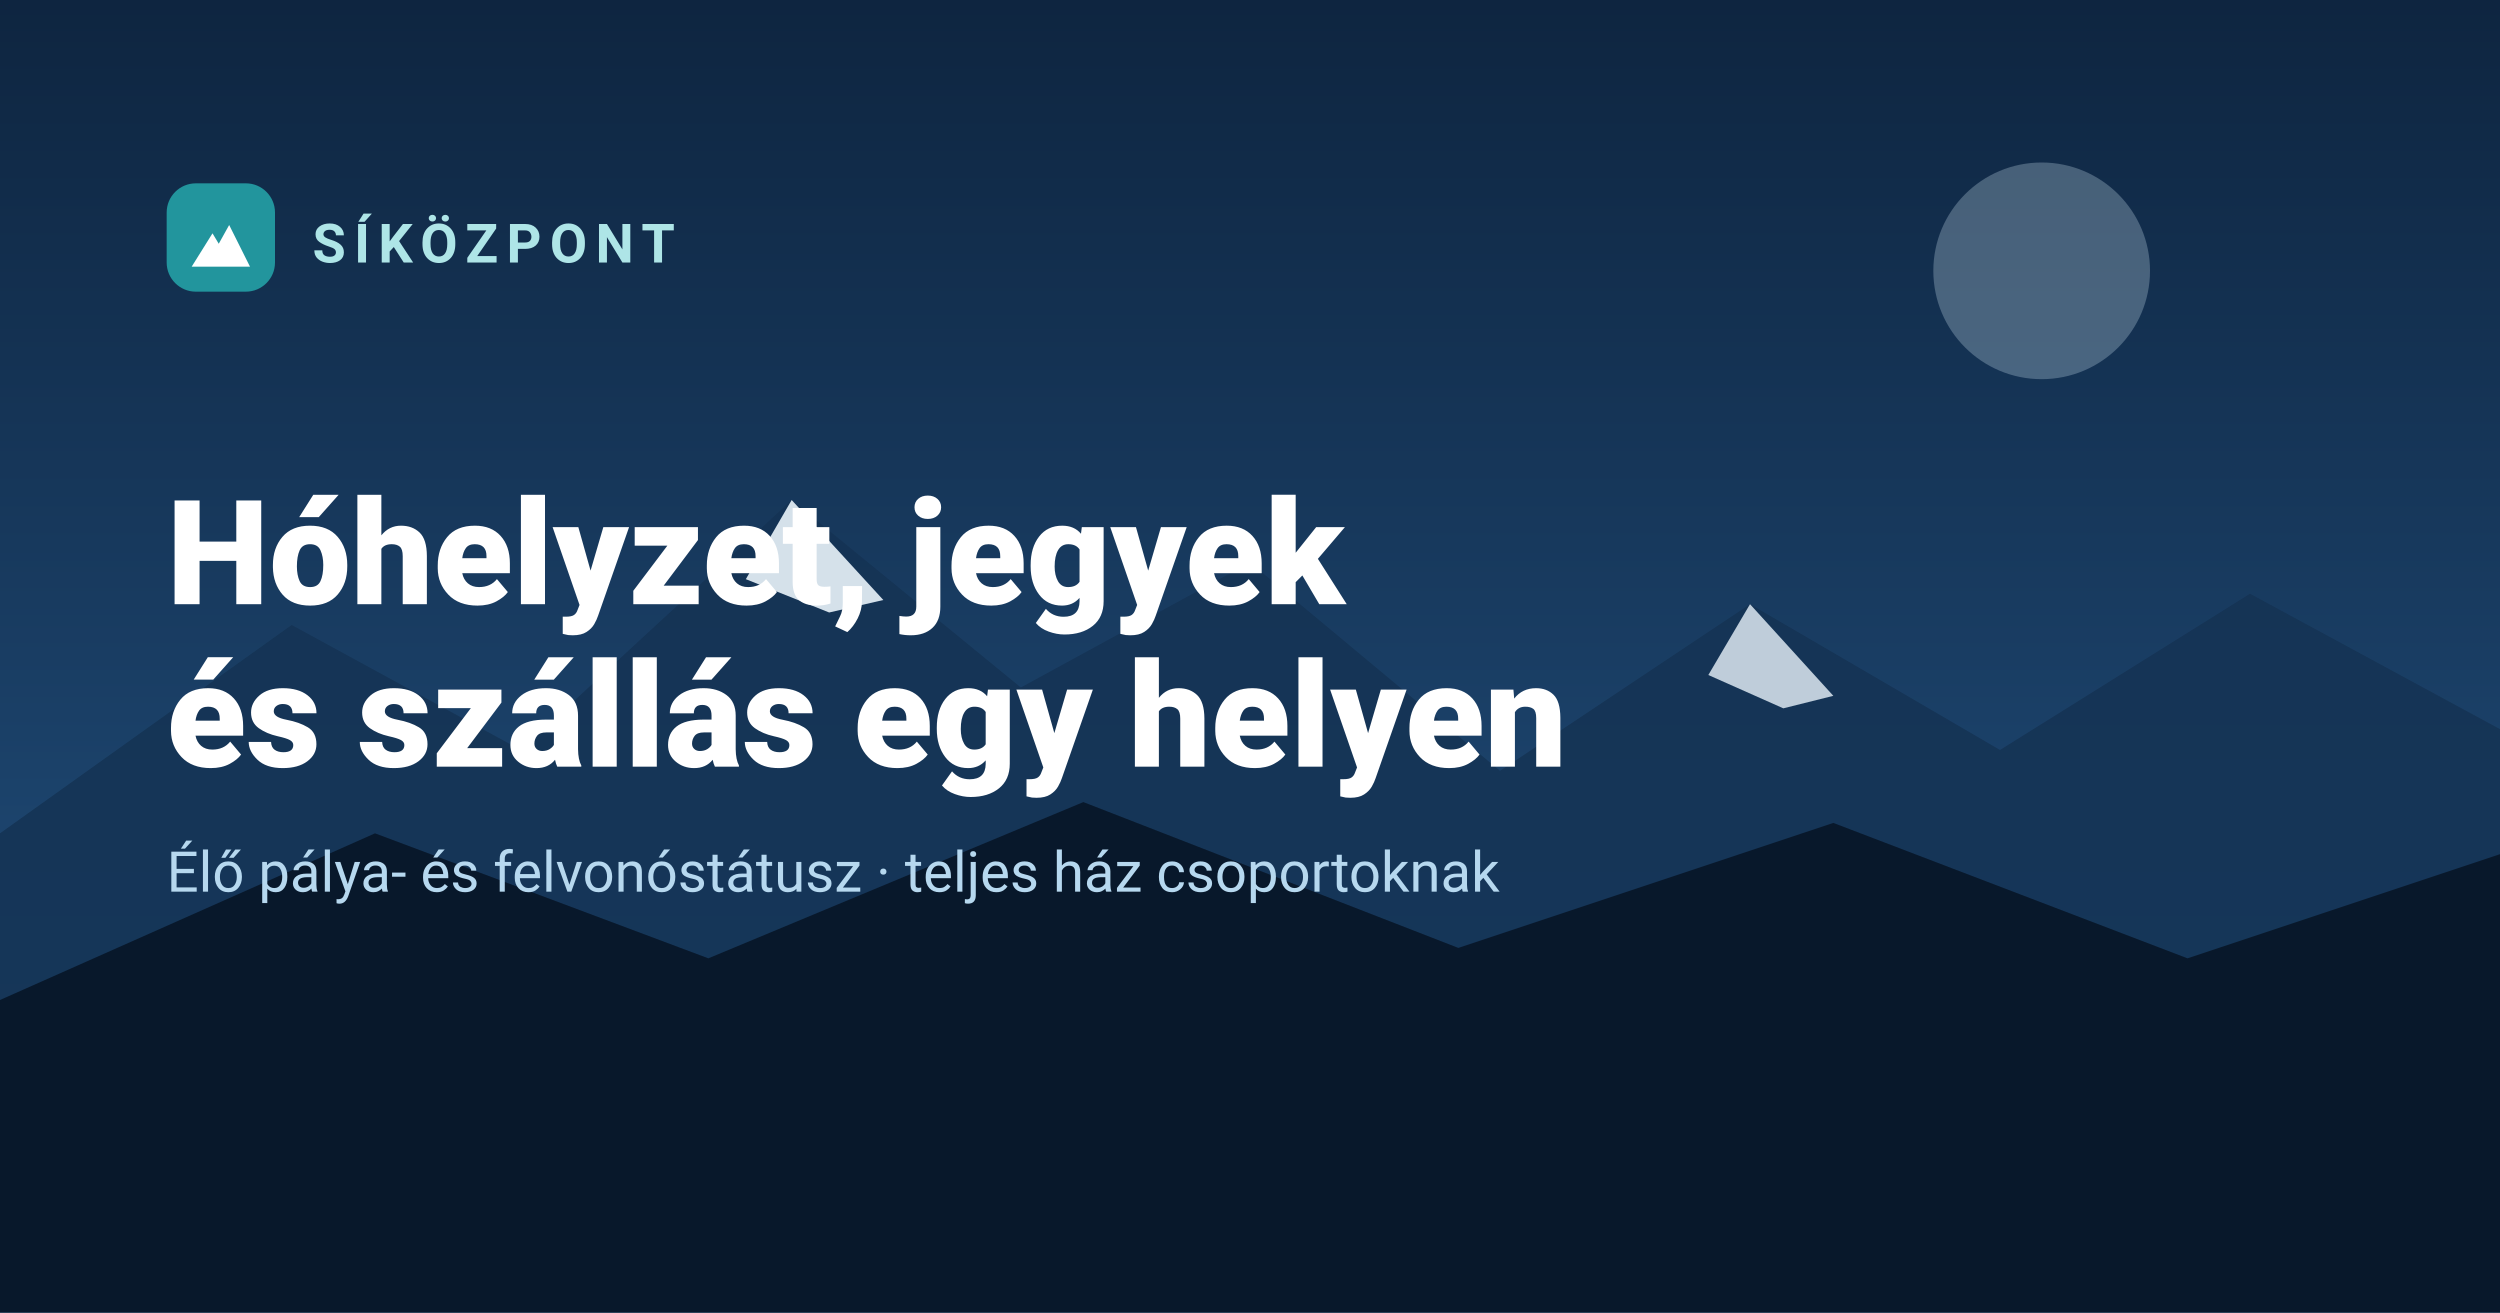
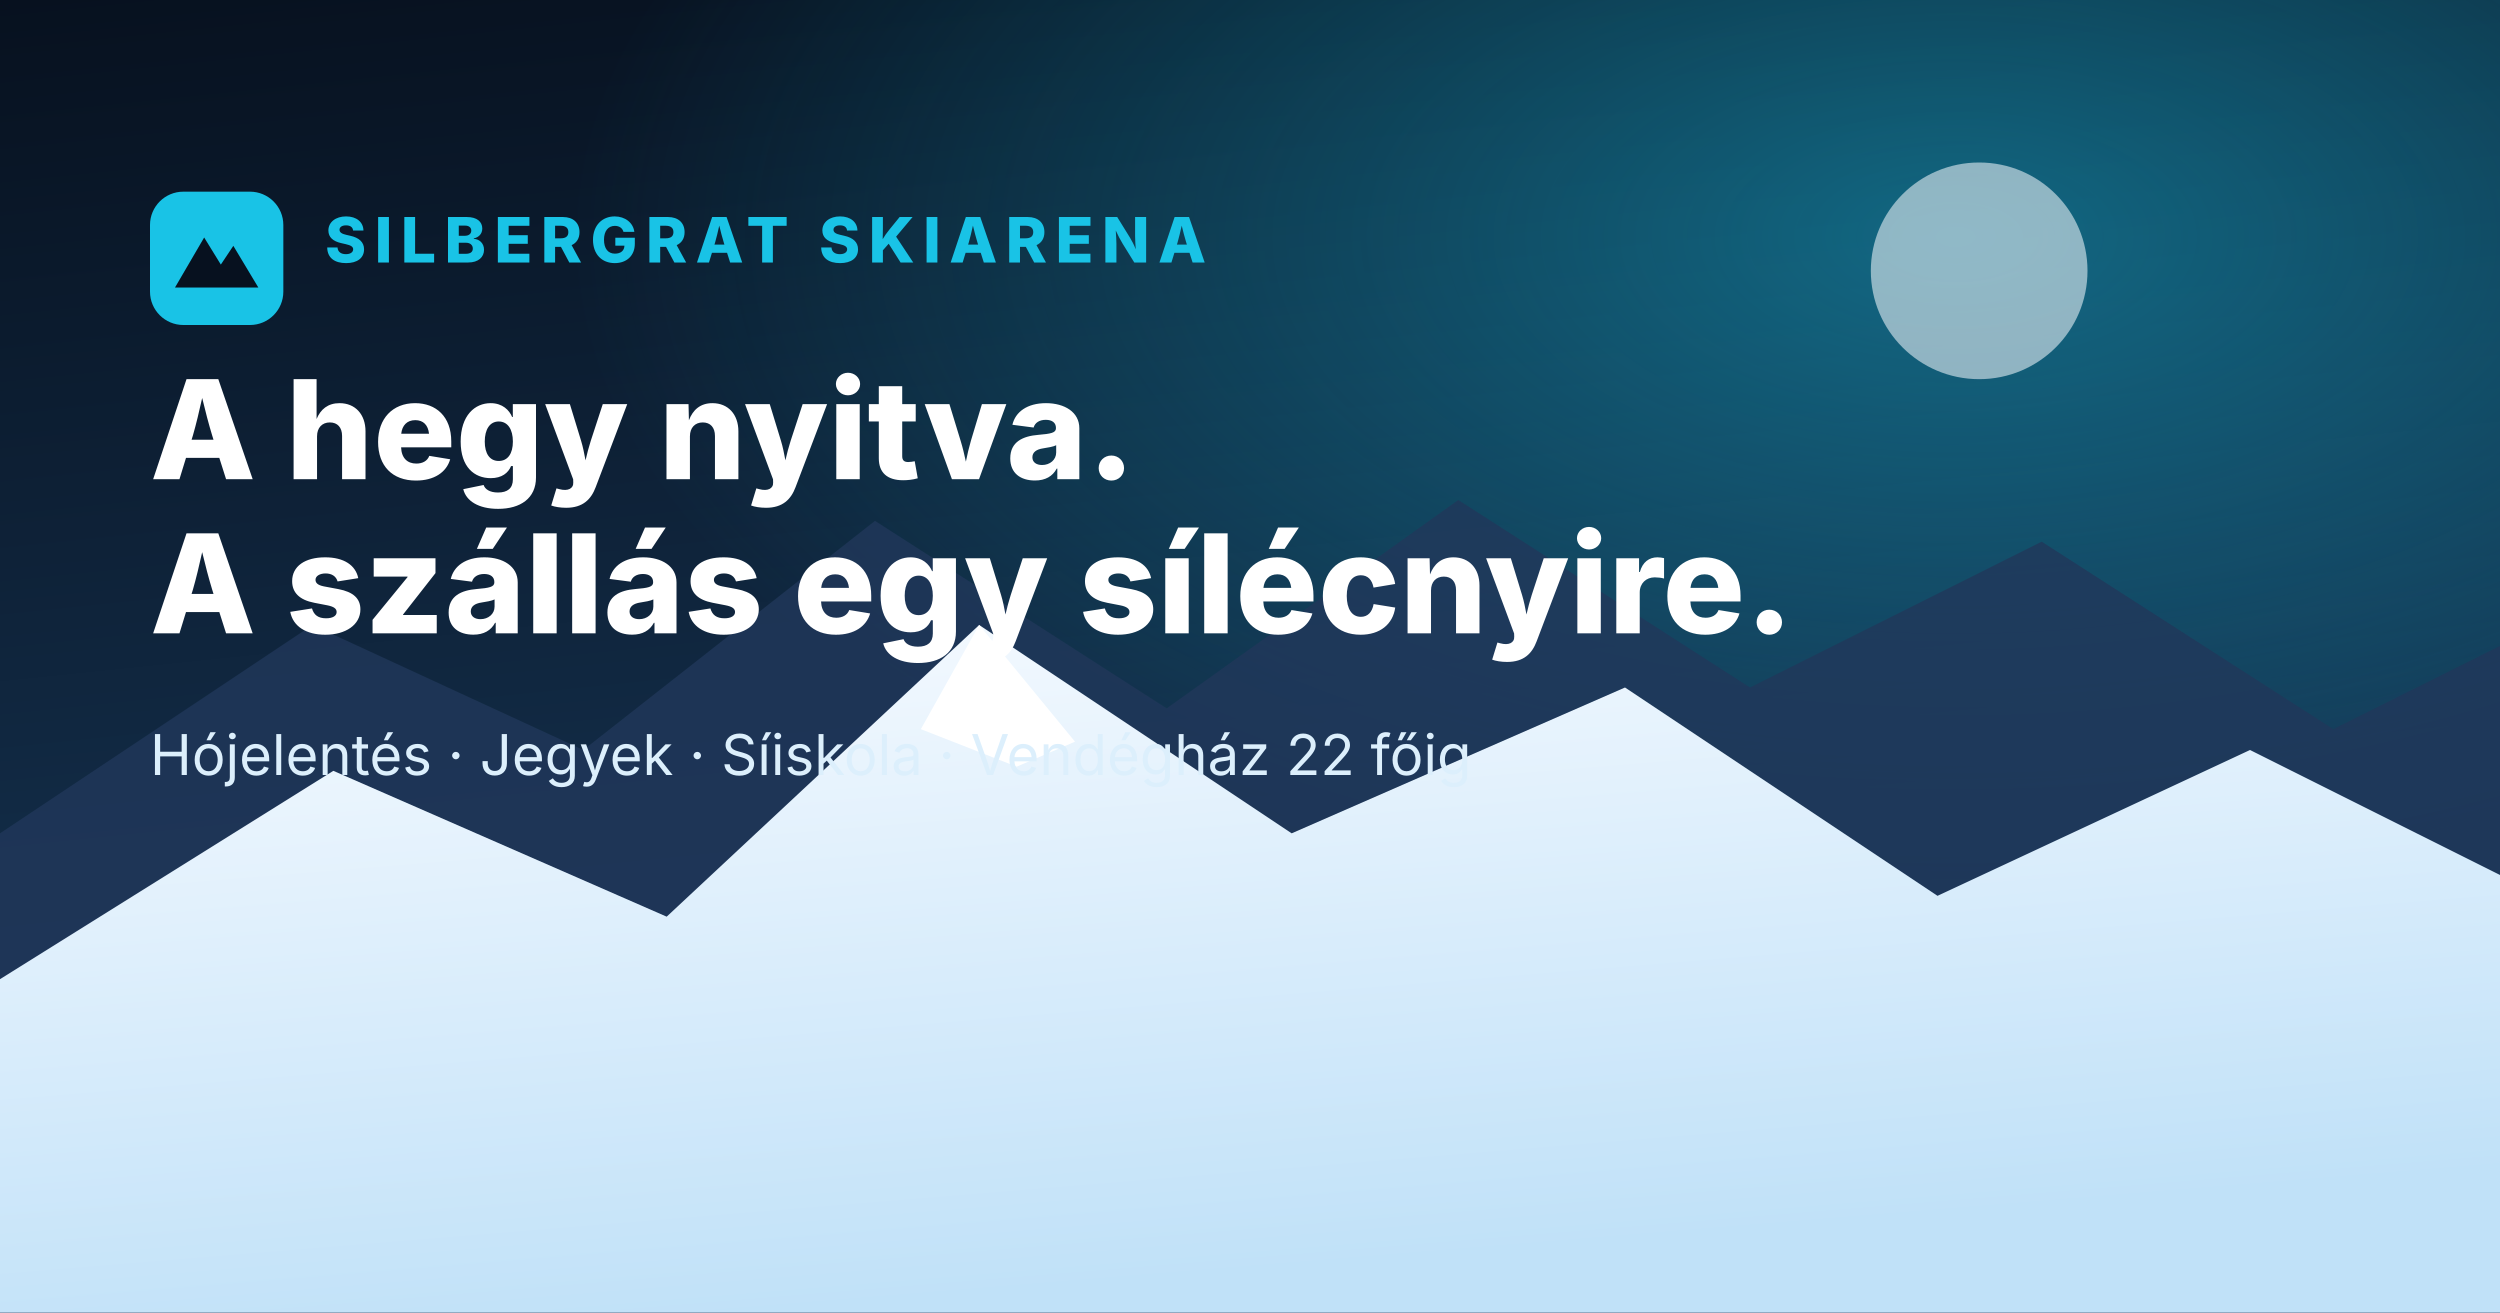
- <svg xmlns="http://www.w3.org/2000/svg" width="1200" height="630" viewBox="0 0 1200 630">
+ <svg xmlns="http://www.w3.org/2000/svg" viewBox="0 0 1200 630" width="1200" height="630">
  <defs>
-     <linearGradient id="sky" x1="0" y1="0" x2="0" y2="1">
-       <stop offset="0%" stop-color="#0E2540" />
-       <stop offset="100%" stop-color="#245586" />
+     <linearGradient id="sky" x1="0" y1="0" x2="0.2" y2="1">
+       <stop offset="0%" stop-color="#07111F" />
+       <stop offset="100%" stop-color="#183A5C" />
+     </linearGradient>
+     <radialGradient id="glow" cx="0.78" cy="0.18" r="0.55">
+       <stop offset="0%" stop-color="#19C3E6" stop-opacity="0.45" />
+       <stop offset="100%" stop-color="#19C3E6" stop-opacity="0" />
+     </radialGradient>
+     <linearGradient id="snow" x1="0" y1="0" x2="0.3" y2="1">
+       <stop offset="0%" stop-color="#F8FBFF" />
+       <stop offset="100%" stop-color="#C0E1F8" />
    </linearGradient>
  </defs>
  <rect width="1200" height="630" fill="url(#sky)" />
-   <circle cx="980" cy="130" r="52" fill="#D5E9F6" opacity="0.28" />
-   <path d="M0 400 L140 300 L250 360 L380 240 L490 330 L600 270 L720 370 L840 290 L960 360 L1080 285 L1200 350 L1200 630 L0 630 Z" fill="#143253" opacity="0.85" />
-   <path d="M380 240 L424 288 L398 294 L358 278 Z" fill="#EAF4FB" opacity="0.9" />
-   <path d="M840 290 L880 334 L856 340 L820 324 Z" fill="#EAF4FB" opacity="0.8" />
-   <path d="M0 480 L180 400 L340 460 L520 385 L700 455 L880 395 L1050 460 L1200 410 L1200 630 L0 630 Z" fill="#08182B" />
-   <rect x="80" y="88" width="52" height="52" rx="14" fill="#22959D" />
-   <path d="M92 128 h28 l-10-20 -5 9 -3 -5 z" fill="#fff" />
-   <text x="150" y="126" font-family="system-ui, -apple-system, Segoe UI, Roboto, sans-serif" font-size="26" font-weight="700" fill="#AEE5E7" letter-spacing="4">SÍKÖZPONT</text>
-   <text x="80" y="290" font-family="system-ui, -apple-system, Segoe UI, Roboto, sans-serif" font-size="70" font-weight="800" fill="#FFFFFF">Hóhelyzet, jegyek</text>
-   <text x="80" y="368" font-family="system-ui, -apple-system, Segoe UI, Roboto, sans-serif" font-size="70" font-weight="800" fill="#FFFFFF">és szállás egy helyen</text>
-   <text x="80" y="428" font-family="system-ui, -apple-system, Segoe UI, Roboto, sans-serif" font-size="27" fill="#B6D8EF">Élő pálya- és felvonóstátusz · teljes ház csoportoknak</text>
+   <rect width="1200" height="630" fill="url(#glow)" />
+   <circle cx="950" cy="130" r="52" fill="#F8FBFF" opacity="0.55" />
+   <path d="M0 400 L150 300 L280 360 L420 250 L560 340 L700 240 L840 330 L980 260 L1120 350 L1200 310 L1200 630 L0 630 Z" fill="#20375A" opacity="0.8" />
+   <path d="M0 470 L160 370 L320 440 L470 300 L620 400 L780 330 L930 430 L1080 360 L1200 420 L1200 630 L0 630 Z" fill="url(#snow)" />
+   <path d="M470 300 L516 356 L488 368 L442 350 Z" fill="#FFFFFF" />
+   <g transform="translate(72 92)">
+     <rect width="64" height="64" rx="16" fill="#19C3E6" />
+     <path d="M12 46 L26 22 L34 35 L40 26 L52 46 Z" fill="#07111F" />
+   </g>
+   <text x="156" y="126" font-family="Manrope, Inter, system-ui, sans-serif" font-size="30" font-weight="800" fill="#19C3E6" letter-spacing="4">SILBERGRAT SKIARENA</text>
+   <text x="72" y="230" font-family="Manrope, Inter, system-ui, sans-serif" font-size="66" font-weight="800" fill="#FFFFFF">A hegy nyitva.</text>
+   <text x="72" y="304" font-family="Manrope, Inter, system-ui, sans-serif" font-size="66" font-weight="800" fill="#FFFFFF">A szállás egy sílécnyire.</text>
+   <text x="72" y="372" font-family="Inter, system-ui, sans-serif" font-size="27" fill="#DCEFFC">Hójelentés · Jegyek · Síiskola · Vendégház 22 főig</text>
</svg>
